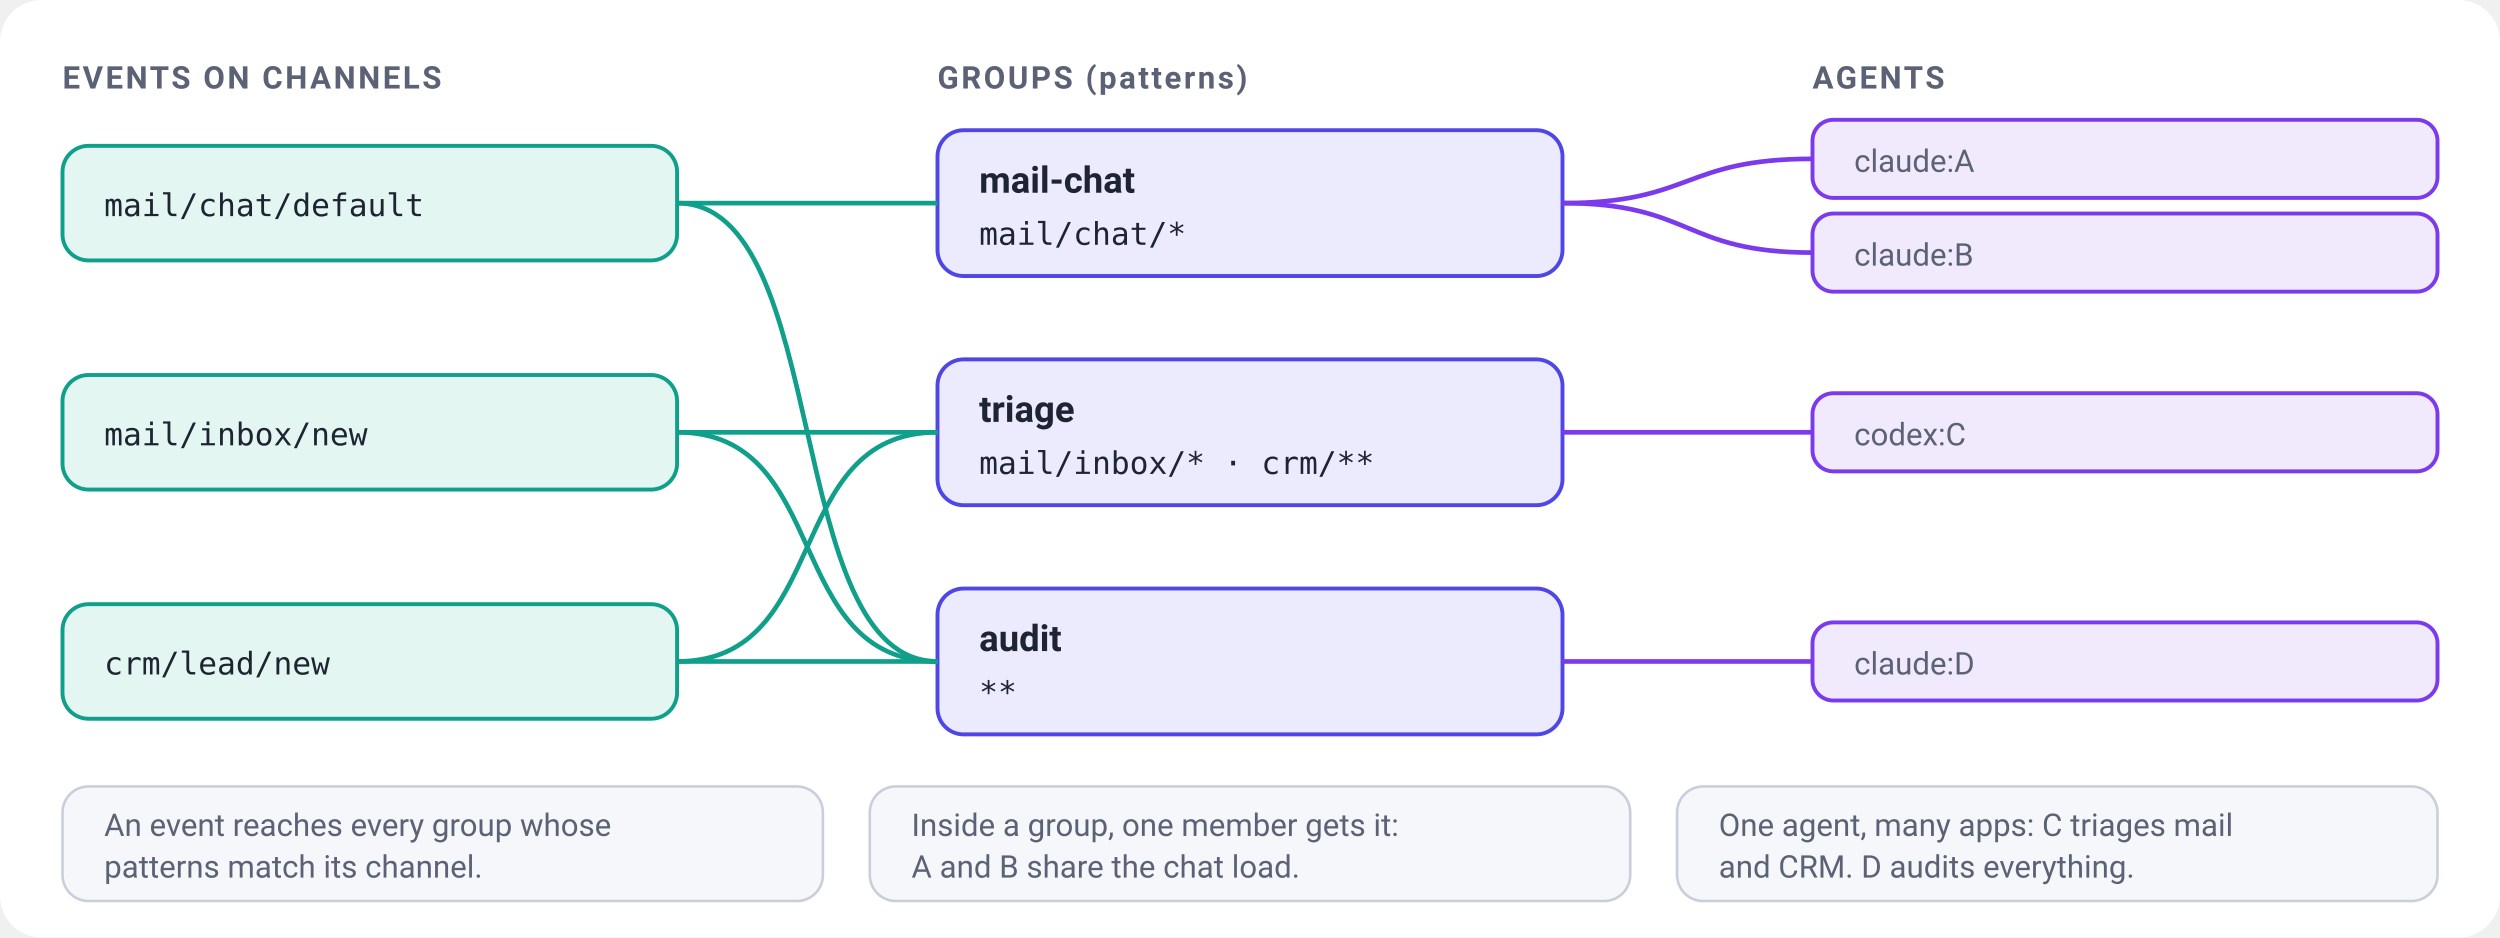
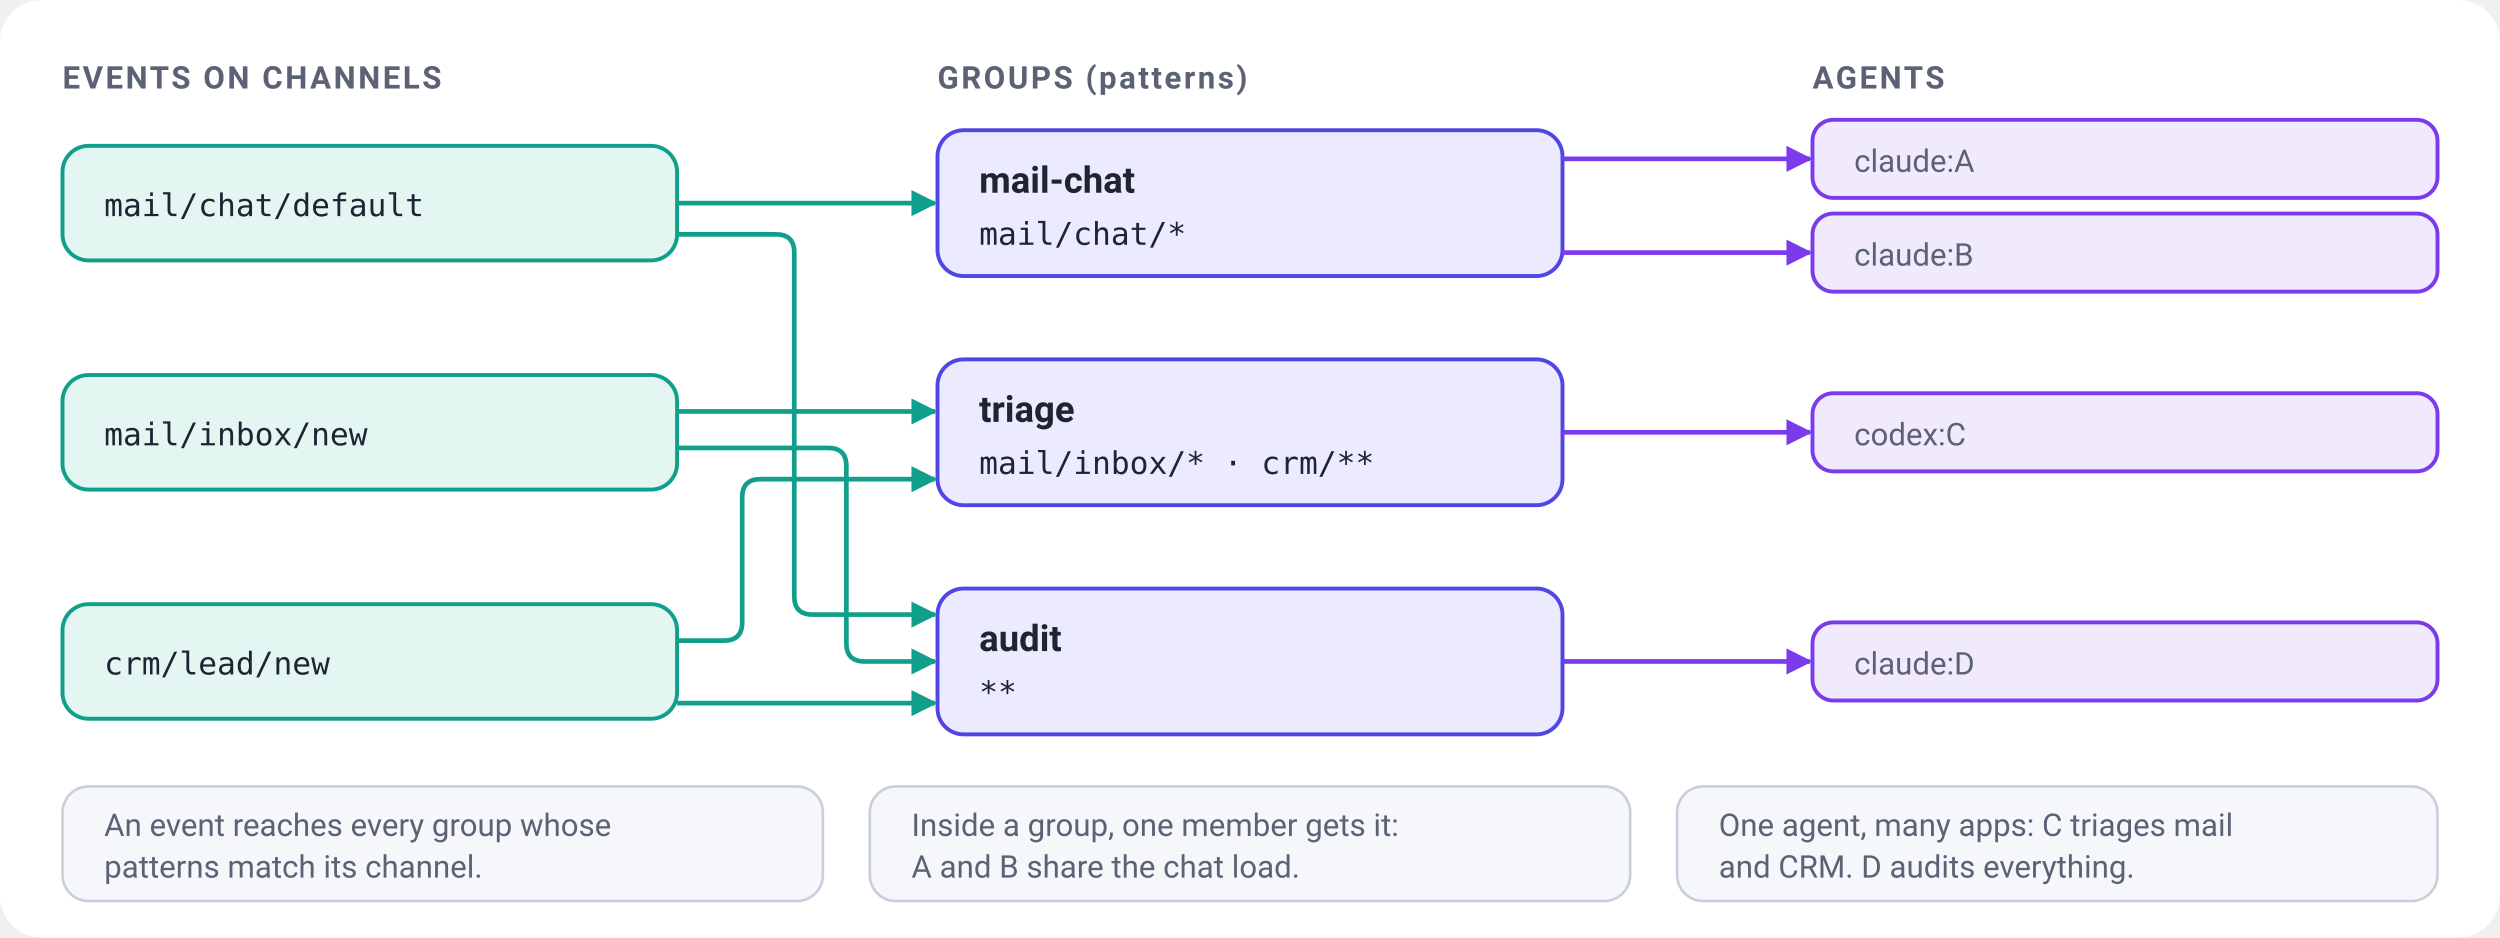
<svg xmlns="http://www.w3.org/2000/svg" viewBox="0 0 960 360" width="960" height="360" role="img" aria-labelledby="t d">
  <style>
    text { font-family: ui-sans-serif, -apple-system, "Segoe UI", Roboto, Helvetica, Arial, sans-serif; }
    .h { font-size: 14px; font-weight: 650; }
    .s { font-size: 12px; }
    .mono { font-family: ui-monospace, SFMono-Regular, Menlo, Consolas, monospace; font-size: 12px; }
    .col { font-size: 12px; font-weight: 700; letter-spacing: .08em; }
    .edge { fill: none; stroke-width: 1.8; }
    text { fill: #1f2433; }
    .s, .col { fill: #5b6275; }
    .bg { fill: #ffffff; }
    .chan { fill: #e3f6f2; stroke: #0f9f8a; stroke-width: 1.5; }
    .group { fill: #eceafd; stroke: #4f46e5; stroke-width: 1.5; }
    .agent { fill: #f1eafd; stroke: #7c3aed; stroke-width: 1.5; }
    .e1 { stroke: #0f9f8a; }
    .e2 { stroke: #7c3aed; }
+     .m1 { fill: #0f9f8a; }
+     .m2 { fill: #7c3aed; }
    .note { fill: #f6f7fb; stroke: #c9cedb; }
    @media (prefers-color-scheme: dark) {
      text { fill: #e6e9f0; }
      .s, .col { fill: #9aa3b5; }
      .bg { fill: #0d1117; }
      .chan { fill: #0f2e2b; stroke: #2dd4bf; }
      .group { fill: #1e1f3d; stroke: #a5b4fc; }
      .agent { fill: #271d3d; stroke: #c4b5fd; }
      .e1 { stroke: #2dd4bf; }
      .e2 { stroke: #c4b5fd; }
+       .m1 { fill: #2dd4bf; }
+       .m2 { fill: #c4b5fd; }
      .note { fill: #161b22; stroke: #30363d; }
    }
  </style>
+   <defs>
+     <marker id="r1" viewBox="0 0 10 10" refX="9" refY="5" markerUnits="userSpaceOnUse" markerWidth="10" markerHeight="10" orient="auto-start-reverse">
+       <path d="M0 0 L10 5 L0 10 z" class="m1" />
+     </marker>
+     <marker id="r2" viewBox="0 0 10 10" refX="9" refY="5" markerUnits="userSpaceOnUse" markerWidth="10" markerHeight="10" orient="auto-start-reverse">
+       <path d="M0 0 L10 5 L0 10 z" class="m2" />
+     </marker>
+   </defs>
  <rect class="bg" width="960" height="360" rx="16" />
  <text class="col" x="24" y="34">EVENTS ON CHANNELS</text>
  <text class="col" x="360" y="34">GROUPS (patterns)</text>
  <text class="col" x="696" y="34">AGENTS</text>
  <rect class="chan" x="24" y="56" width="236" height="44" rx="10" />
  <text class="mono" x="40" y="83">mail/chat/default</text>
  <rect class="chan" x="24" y="144" width="236" height="44" rx="10" />
  <text class="mono" x="40" y="171">mail/inbox/new</text>
  <rect class="chan" x="24" y="232" width="236" height="44" rx="10" />
  <text class="mono" x="40" y="259">crm/lead/new</text>
  <rect class="group" x="360" y="50" width="240" height="56" rx="10" />
  <text class="h" x="376" y="74">mail-chat</text>
  <text class="mono" x="376" y="94">mail/chat/*</text>
  <rect class="group" x="360" y="138" width="240" height="56" rx="10" />
  <text class="h" x="376" y="162">triage</text>
  <text class="mono" x="376" y="182">mail/inbox/* · crm/**</text>
  <rect class="group" x="360" y="226" width="240" height="56" rx="10" />
  <text class="h" x="376" y="250">audit</text>
  <text class="mono" x="376" y="270">**</text>
-   <path class="edge e1" d="M260 78 C 310 78, 310 78, 360 78" />
-   <path class="edge e1" d="M260 78 C 320 78, 300 254, 360 254" />
-   <path class="edge e1" d="M260 166 C 310 166, 310 166, 360 166" />
-   <path class="edge e1" d="M260 166 C 320 166, 300 254, 360 254" />
-   <path class="edge e1" d="M260 254 C 320 254, 300 166, 360 166" />
-   <path class="edge e1" d="M260 254 C 310 254, 310 254, 360 254" />
+   <path class="edge e1" d="M260 78 L359 78" marker-end="url(#r1)" />
+   <path class="edge e1" d="M260 90 L298 90 Q305 90 305 97 L305 229 Q305 236 312 236 L359 236" marker-end="url(#r1)" />
+   <path class="edge e1" d="M260 158 L359 158" marker-end="url(#r1)" />
+   <path class="edge e1" d="M260 172 L318 172 Q325 172 325 179 L325 247 Q325 254 332 254 L359 254" marker-end="url(#r1)" />
+   <path class="edge e1" d="M260 246 L278 246 Q285 246 285 239 L285 191 Q285 184 292 184 L359 184" marker-end="url(#r1)" />
+   <path class="edge e1" d="M260 270 L359 270" marker-end="url(#r1)" />
  <rect class="agent" x="696" y="46" width="240" height="30" rx="8" />
  <text class="s" x="712" y="66">claude:A</text>
  <rect class="agent" x="696" y="82" width="240" height="30" rx="8" />
  <text class="s" x="712" y="102">claude:B</text>
  <rect class="agent" x="696" y="151" width="240" height="30" rx="8" />
  <text class="s" x="712" y="171">codex:C</text>
  <rect class="agent" x="696" y="239" width="240" height="30" rx="8" />
  <text class="s" x="712" y="259">claude:D</text>
-   <path class="edge e2" d="M600 78 C 650 78, 646 61, 696 61" />
-   <path class="edge e2" d="M600 78 C 650 78, 646 97, 696 97" />
-   <path class="edge e2" d="M600 166 C 650 166, 646 166, 696 166" />
-   <path class="edge e2" d="M600 254 C 650 254, 646 254, 696 254" />
+   <path class="edge e2" d="M600 61 L695 61" marker-end="url(#r2)" />
+   <path class="edge e2" d="M600 97 L695 97" marker-end="url(#r2)" />
+   <path class="edge e2" d="M600 166 L695 166" marker-end="url(#r2)" />
+   <path class="edge e2" d="M600 254 L695 254" marker-end="url(#r2)" />
  <rect class="note" x="24" y="302" width="292" height="44" rx="10" />
  <text class="s" x="40" y="321">An event reaches every group whose</text>
  <text class="s" x="40" y="337">patterns match its channel.</text>
  <rect class="note" x="334" y="302" width="292" height="44" rx="10" />
  <text class="s" x="350" y="321">Inside a group, one member gets it:</text>
  <text class="s" x="350" y="337">A and B share the chat load.</text>
  <rect class="note" x="644" y="302" width="292" height="44" rx="10" />
  <text class="s" x="660" y="321">One agent, many apps: C triages mail</text>
  <text class="s" x="660" y="337">and CRM. D audits everything.</text>
</svg>
